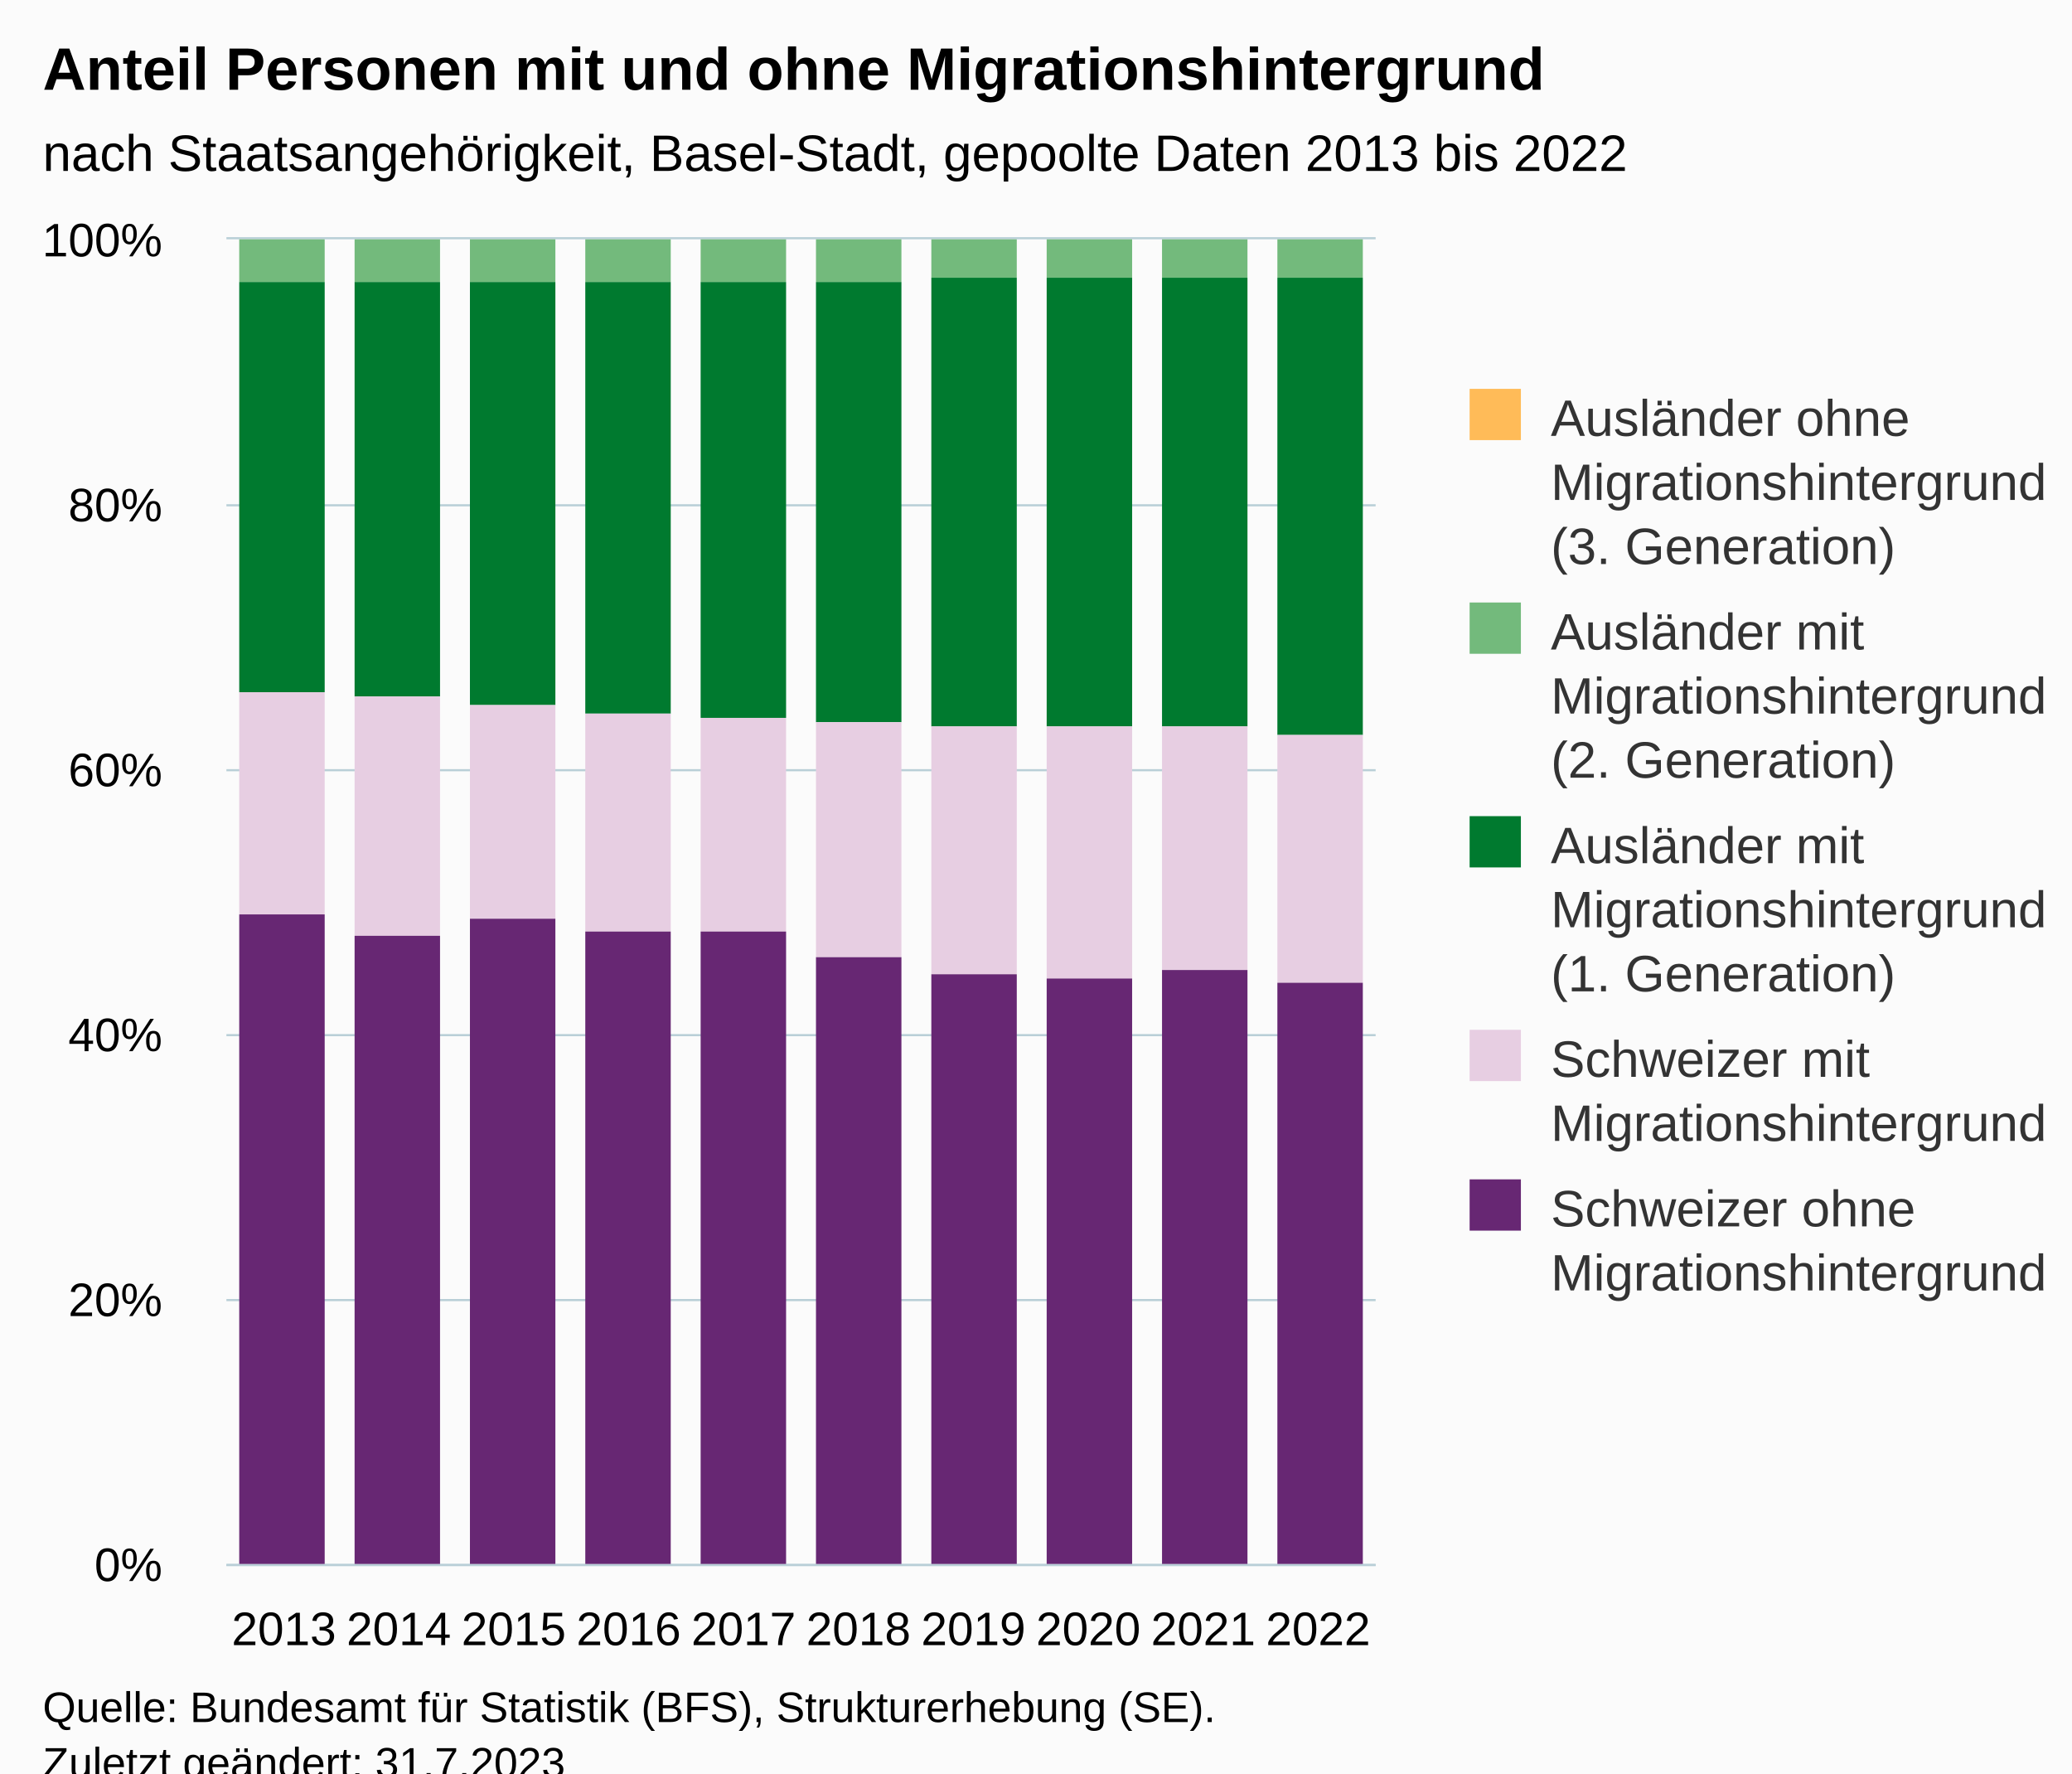
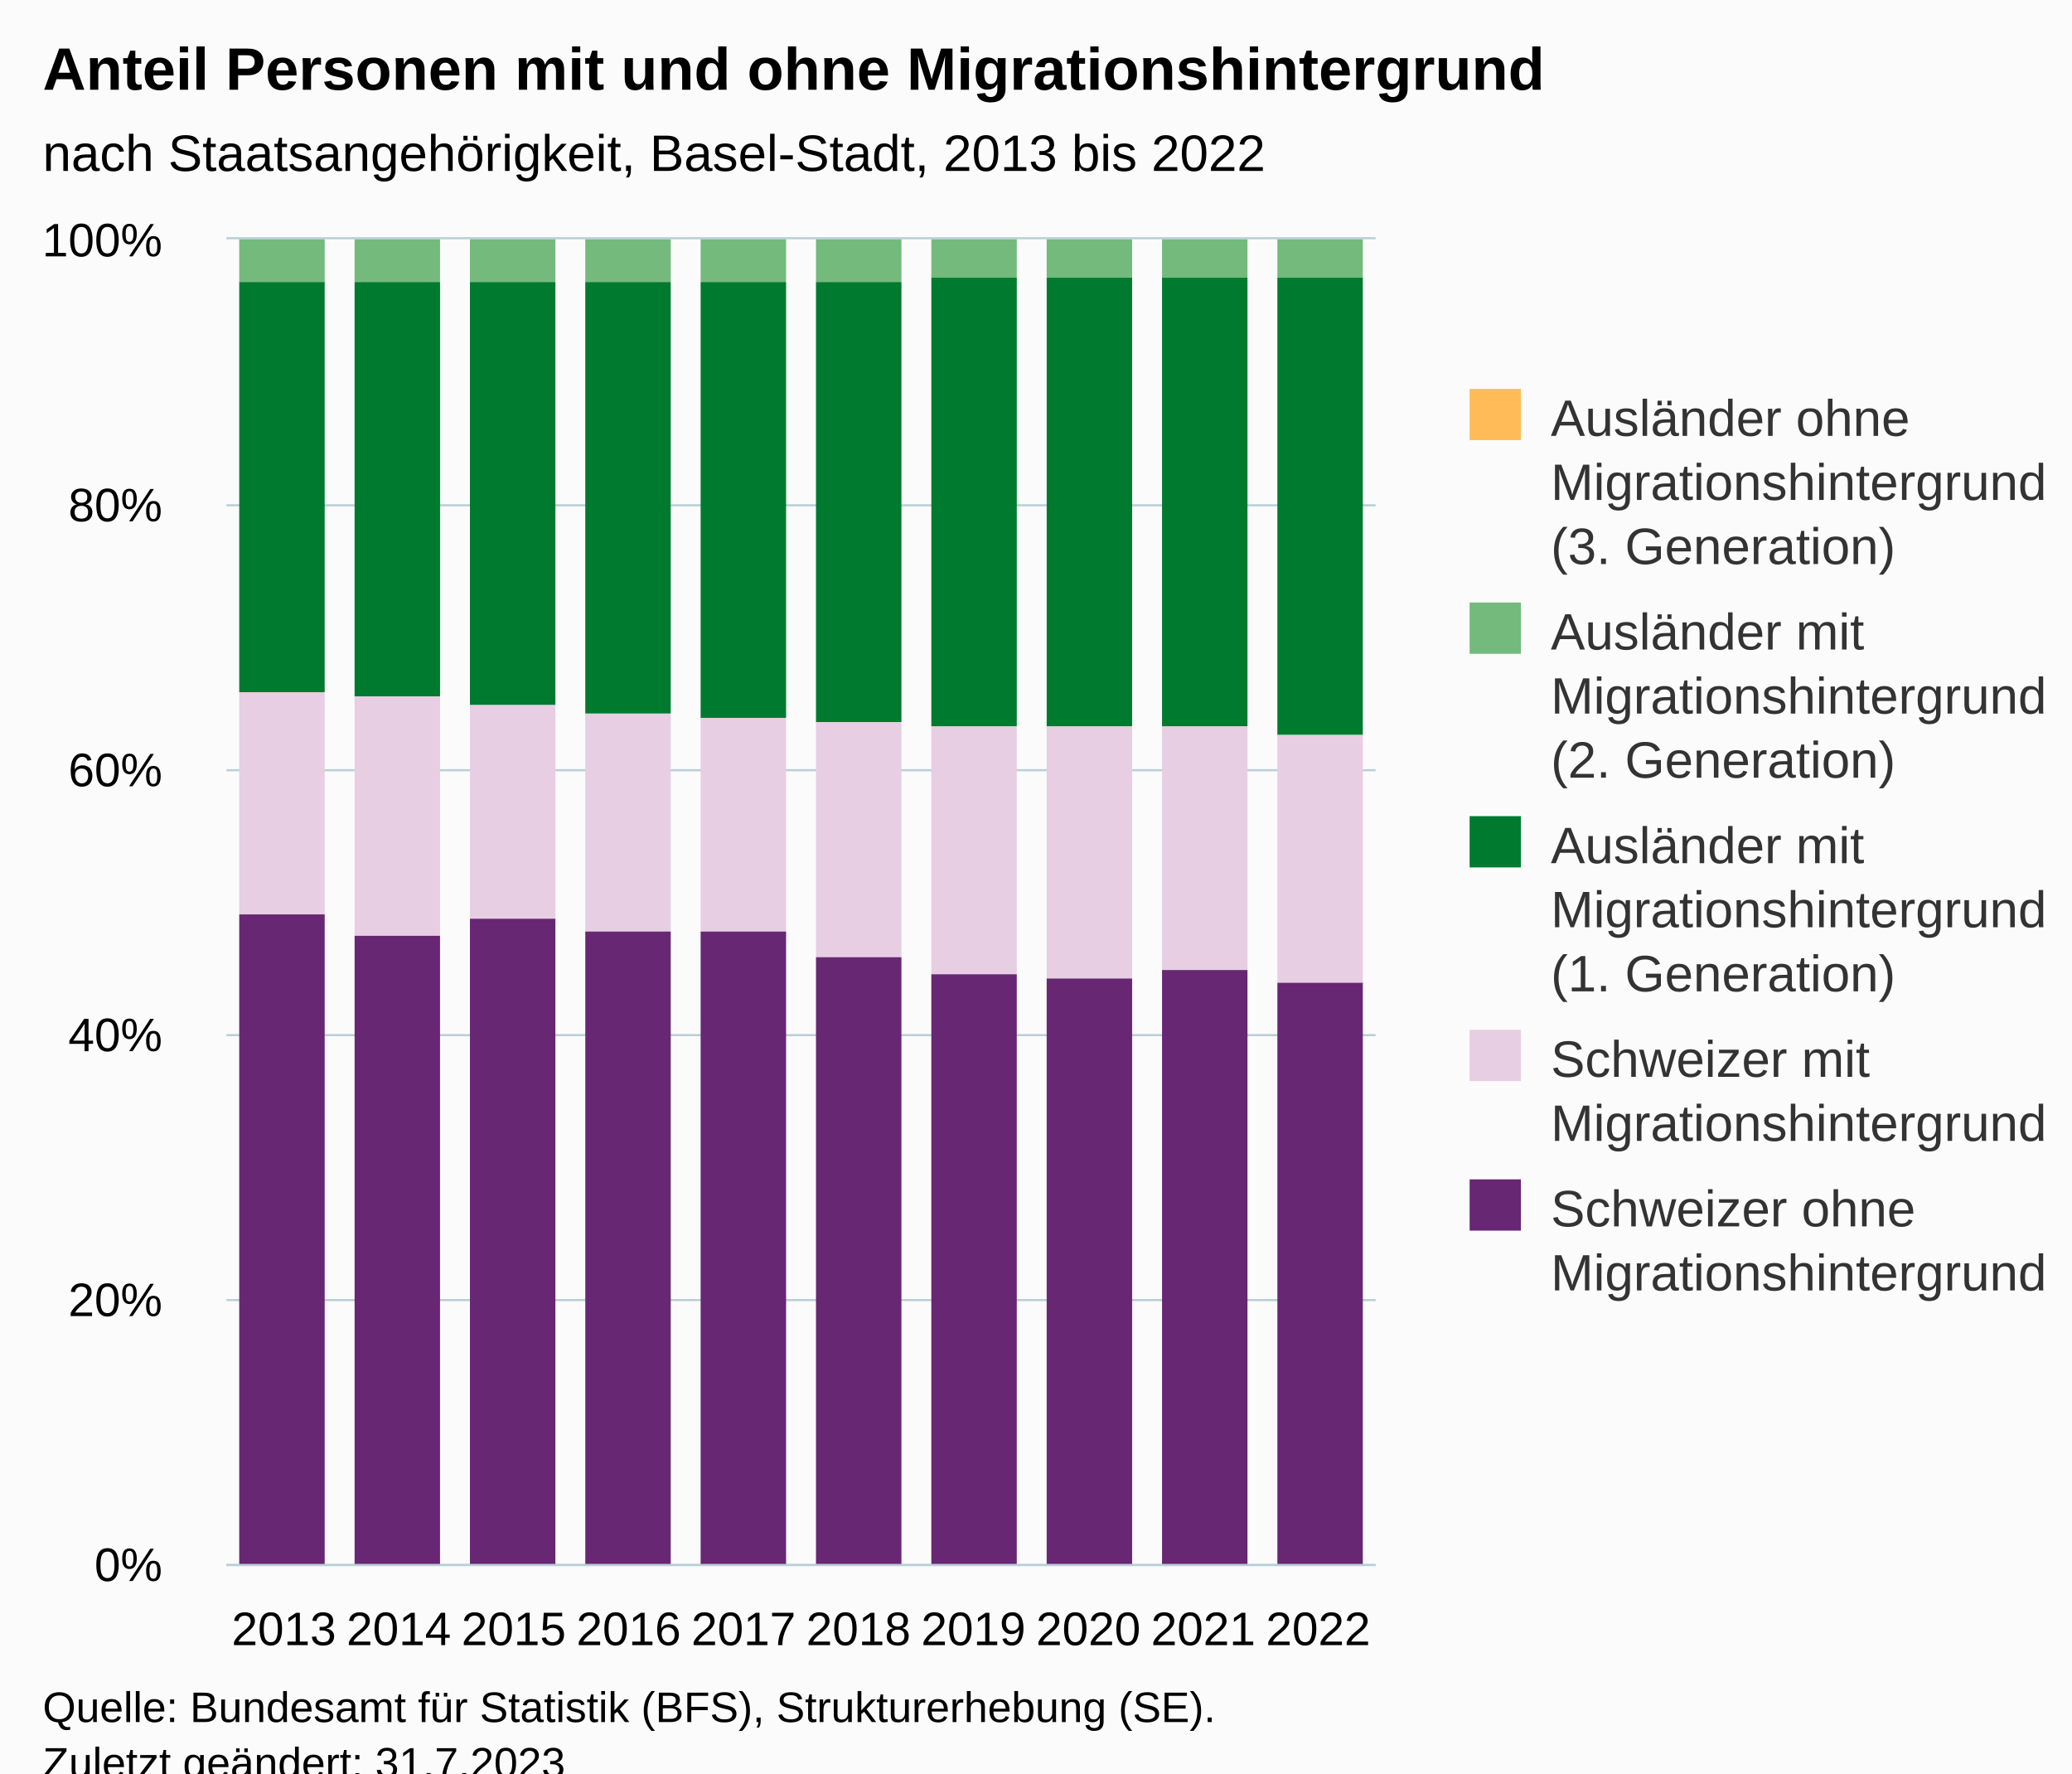
<svg xmlns="http://www.w3.org/2000/svg" version="1.1" class="highcharts-root" style="font-family:Arial;font-size:12px;" viewBox="0 0 485 415">
  <defs>
-     <clipPath id="highcharts-ztdepus-57-">
+     <clipPath id="highcharts-wsh24wd-57-">
      <rect x="0" y="0" width="269" height="310" fill="none" />
    </clipPath>
-     <clipPath id="highcharts-ztdepus-68-">
+     <clipPath id="highcharts-wsh24wd-68-">
      <rect x="0" y="0" width="269" height="310" fill="none" />
    </clipPath>
-     <clipPath id="highcharts-ztdepus-109-">
+     <clipPath id="highcharts-wsh24wd-109-">
      <rect x="53" y="56" width="269" height="310" fill="none" />
    </clipPath>
  </defs>
  <rect fill="#fbfbfb" class="highcharts-background" x="0" y="0" width="485" height="428" rx="0" ry="0" />
  <rect fill="none" class="highcharts-plot-background" x="53" y="56" width="269" height="310" />
  <g class="highcharts-pane-group" data-z-index="0" />
  <g class="highcharts-grid highcharts-xaxis-grid" data-z-index="1">
    <path fill="none" data-z-index="1" class="highcharts-grid-line" d="M 79.5 56 L 79.5 366" opacity="1" />
    <path fill="none" data-z-index="1" class="highcharts-grid-line" d="M 106.5 56 L 106.5 366" opacity="1" />
    <path fill="none" data-z-index="1" class="highcharts-grid-line" d="M 133.5 56 L 133.5 366" opacity="1" />
    <path fill="none" data-z-index="1" class="highcharts-grid-line" d="M 160.5 56 L 160.5 366" opacity="1" />
    <path fill="none" data-z-index="1" class="highcharts-grid-line" d="M 187.5 56 L 187.5 366" opacity="1" />
    <path fill="none" data-z-index="1" class="highcharts-grid-line" d="M 213.5 56 L 213.5 366" opacity="1" />
    <path fill="none" data-z-index="1" class="highcharts-grid-line" d="M 240.5 56 L 240.5 366" opacity="1" />
    <path fill="none" data-z-index="1" class="highcharts-grid-line" d="M 267.5 56 L 267.5 366" opacity="1" />
    <path fill="none" data-z-index="1" class="highcharts-grid-line" d="M 294.5 56 L 294.5 366" opacity="1" />
    <path fill="none" data-z-index="1" class="highcharts-grid-line" d="M 321.5 56 L 321.5 366" opacity="1" />
    <path fill="none" data-z-index="1" class="highcharts-grid-line" d="M 52.5 56 L 52.5 366" opacity="1" />
  </g>
  <g class="highcharts-grid highcharts-yaxis-grid" data-z-index="1">
    <path fill="none" stroke="#B9CFD7" stroke-width="0.5" data-z-index="1" class="highcharts-grid-line" d="M 53 366.25 L 322 366.25" opacity="1" />
    <path fill="none" stroke="#B9CFD7" stroke-width="0.5" data-z-index="1" class="highcharts-grid-line" d="M 53 304.25 L 322 304.25" opacity="1" />
    <path fill="none" stroke="#B9CFD7" stroke-width="0.5" data-z-index="1" class="highcharts-grid-line" d="M 53 242.25 L 322 242.25" opacity="1" />
    <path fill="none" stroke="#B9CFD7" stroke-width="0.5" data-z-index="1" class="highcharts-grid-line" d="M 53 180.25 L 322 180.25" opacity="1" />
    <path fill="none" stroke="#B9CFD7" stroke-width="0.5" data-z-index="1" class="highcharts-grid-line" d="M 53 118.25 L 322 118.25" opacity="1" />
    <path fill="none" stroke="#B9CFD7" stroke-width="0.5" data-z-index="1" class="highcharts-grid-line" d="M 53 55.75 L 322 55.75" opacity="1" />
  </g>
  <rect fill="none" class="highcharts-plot-border" data-z-index="1" x="53" y="56" width="269" height="310" />
  <g class="highcharts-axis highcharts-xaxis" data-z-index="2">
    <path fill="none" class="highcharts-axis-line" stroke="#B9CFD7" stroke-width="0.5" data-z-index="7" d="M 53 366.25 L 322 366.25" />
  </g>
  <g class="highcharts-axis highcharts-yaxis" data-z-index="2">
    <path fill="none" class="highcharts-axis-line" data-z-index="7" d="M 53 56 L 53 366" />
  </g>
  <g class="highcharts-series-group" data-z-index="3">
-     <g class="highcharts-series highcharts-series-0 highcharts-column-series" data-z-index="0.1" opacity="1" transform="translate(53,56) scale(1 1)" clip-path="url(#highcharts-ztdepus-68-)">
+     <g class="highcharts-series highcharts-series-0 highcharts-column-series" data-z-index="0.1" opacity="1" transform="translate(53,56) scale(1 1)" clip-path="url(#highcharts-wsh24wd-68-)">
      <rect x="3" y="1" width="20" height="0" fill="#FFBB58" opacity="1" class="highcharts-point" />
      <rect x="30" y="1" width="20" height="0" fill="#FFBB58" opacity="1" class="highcharts-point" />
      <rect x="57" y="1" width="20" height="0" fill="#FFBB58" opacity="1" class="highcharts-point" />
      <rect x="84" y="1" width="20" height="0" fill="#FFBB58" opacity="1" class="highcharts-point" />
      <rect x="111" y="1" width="20" height="0" fill="#FFBB58" opacity="1" class="highcharts-point" />
      <rect x="138" y="1" width="20" height="0" fill="#FFBB58" opacity="1" class="highcharts-point" />
      <rect x="165" y="1" width="20" height="0" fill="#FFBB58" opacity="1" class="highcharts-point" />
      <rect x="192" y="1" width="20" height="0" fill="#FFBB58" opacity="1" class="highcharts-point" />
      <rect x="219" y="1" width="20" height="0" fill="#FFBB58" opacity="1" class="highcharts-point" />
      <rect x="246" y="1" width="20" height="0" fill="#FFBB58" opacity="1" class="highcharts-point" />
    </g>
    <g class="highcharts-markers highcharts-series-0 highcharts-column-series" data-z-index="0.1" opacity="1" transform="translate(53,56) scale(1 1)" clip-path="none" />
-     <g class="highcharts-series highcharts-series-1 highcharts-column-series" data-z-index="0.1" opacity="1" transform="translate(53,56) scale(1 1)" clip-path="url(#highcharts-ztdepus-68-)">
+     <g class="highcharts-series highcharts-series-1 highcharts-column-series" data-z-index="0.1" opacity="1" transform="translate(53,56) scale(1 1)" clip-path="url(#highcharts-wsh24wd-68-)">
      <rect x="3" y="0" width="20" height="10" fill="#73BA7C" opacity="1" class="highcharts-point" />
      <rect x="30" y="0" width="20" height="10" fill="#73BA7C" opacity="1" class="highcharts-point" />
      <rect x="57" y="0" width="20" height="10" fill="#73BA7C" opacity="1" class="highcharts-point" />
      <rect x="84" y="0" width="20" height="10" fill="#73BA7C" opacity="1" class="highcharts-point" />
      <rect x="111" y="0" width="20" height="10" fill="#73BA7C" opacity="1" class="highcharts-point" />
      <rect x="138" y="0" width="20" height="10" fill="#73BA7C" opacity="1" class="highcharts-point" />
      <rect x="165" y="0" width="20" height="9" fill="#73BA7C" opacity="1" class="highcharts-point" />
      <rect x="192" y="0" width="20" height="9" fill="#73BA7C" opacity="1" class="highcharts-point" />
      <rect x="219" y="0" width="20" height="9" fill="#73BA7C" opacity="1" class="highcharts-point" />
      <rect x="246" y="0" width="20" height="9" fill="#73BA7C" opacity="1" class="highcharts-point" />
    </g>
    <g class="highcharts-markers highcharts-series-1 highcharts-column-series" data-z-index="0.1" opacity="1" transform="translate(53,56) scale(1 1)" clip-path="none" />
-     <g class="highcharts-series highcharts-series-2 highcharts-column-series" data-z-index="0.1" opacity="1" transform="translate(53,56) scale(1 1)" clip-path="url(#highcharts-ztdepus-68-)">
+     <g class="highcharts-series highcharts-series-2 highcharts-column-series" data-z-index="0.1" opacity="1" transform="translate(53,56) scale(1 1)" clip-path="url(#highcharts-wsh24wd-68-)">
      <rect x="3" y="10" width="20" height="96" fill="#007A2F" opacity="1" class="highcharts-point" />
      <rect x="30" y="10" width="20" height="97" fill="#007A2F" opacity="1" class="highcharts-point" />
      <rect x="57" y="10" width="20" height="99" fill="#007A2F" opacity="1" class="highcharts-point" />
      <rect x="84" y="10" width="20" height="101" fill="#007A2F" opacity="1" class="highcharts-point" />
      <rect x="111" y="10" width="20" height="102" fill="#007A2F" opacity="1" class="highcharts-point" />
      <rect x="138" y="10" width="20" height="103" fill="#007A2F" opacity="1" class="highcharts-point" />
      <rect x="165" y="9" width="20" height="105" fill="#007A2F" opacity="1" class="highcharts-point" />
      <rect x="192" y="9" width="20" height="105" fill="#007A2F" opacity="1" class="highcharts-point" />
      <rect x="219" y="9" width="20" height="105" fill="#007A2F" opacity="1" class="highcharts-point" />
      <rect x="246" y="9" width="20" height="107" fill="#007A2F" opacity="1" class="highcharts-point" />
    </g>
    <g class="highcharts-markers highcharts-series-2 highcharts-column-series" data-z-index="0.1" opacity="1" transform="translate(53,56) scale(1 1)" clip-path="none" />
-     <g class="highcharts-series highcharts-series-3 highcharts-column-series" data-z-index="0.1" opacity="1" transform="translate(53,56) scale(1 1)" clip-path="url(#highcharts-ztdepus-68-)">
+     <g class="highcharts-series highcharts-series-3 highcharts-column-series" data-z-index="0.1" opacity="1" transform="translate(53,56) scale(1 1)" clip-path="url(#highcharts-wsh24wd-68-)">
      <rect x="3" y="106" width="20" height="52" fill="#E7CEE2" opacity="1" class="highcharts-point" />
      <rect x="30" y="107" width="20" height="56" fill="#E7CEE2" opacity="1" class="highcharts-point" />
      <rect x="57" y="109" width="20" height="50" fill="#E7CEE2" opacity="1" class="highcharts-point" />
      <rect x="84" y="111" width="20" height="51" fill="#E7CEE2" opacity="1" class="highcharts-point" />
      <rect x="111" y="112" width="20" height="50" fill="#E7CEE2" opacity="1" class="highcharts-point" />
      <rect x="138" y="113" width="20" height="55" fill="#E7CEE2" opacity="1" class="highcharts-point" />
      <rect x="165" y="114" width="20" height="58" fill="#E7CEE2" opacity="1" class="highcharts-point" />
      <rect x="192" y="114" width="20" height="59" fill="#E7CEE2" opacity="1" class="highcharts-point" />
      <rect x="219" y="114" width="20" height="57" fill="#E7CEE2" opacity="1" class="highcharts-point" />
      <rect x="246" y="116" width="20" height="58" fill="#E7CEE2" opacity="1" class="highcharts-point" />
    </g>
    <g class="highcharts-markers highcharts-series-3 highcharts-column-series" data-z-index="0.1" opacity="1" transform="translate(53,56) scale(1 1)" clip-path="none" />
-     <g class="highcharts-series highcharts-series-4 highcharts-column-series" data-z-index="0.1" opacity="1" transform="translate(53,56) scale(1 1)" clip-path="url(#highcharts-ztdepus-68-)">
+     <g class="highcharts-series highcharts-series-4 highcharts-column-series" data-z-index="0.1" opacity="1" transform="translate(53,56) scale(1 1)" clip-path="url(#highcharts-wsh24wd-68-)">
      <rect x="3" y="158" width="20" height="153" fill="#672773" opacity="1" class="highcharts-point" />
      <rect x="30" y="163" width="20" height="148" fill="#672773" opacity="1" class="highcharts-point" />
      <rect x="57" y="159" width="20" height="152" fill="#672773" opacity="1" class="highcharts-point" />
      <rect x="84" y="162" width="20" height="149" fill="#672773" opacity="1" class="highcharts-point" />
      <rect x="111" y="162" width="20" height="149" fill="#672773" opacity="1" class="highcharts-point" />
      <rect x="138" y="168" width="20" height="143" fill="#672773" opacity="1" class="highcharts-point" />
      <rect x="165" y="172" width="20" height="139" fill="#672773" opacity="1" class="highcharts-point" />
      <rect x="192" y="173" width="20" height="138" fill="#672773" opacity="1" class="highcharts-point" />
      <rect x="219" y="171" width="20" height="140" fill="#672773" opacity="1" class="highcharts-point" />
      <rect x="246" y="174" width="20" height="137" fill="#672773" opacity="1" class="highcharts-point" />
    </g>
    <g class="highcharts-markers highcharts-series-4 highcharts-column-series" data-z-index="0.1" opacity="1" transform="translate(53,56) scale(1 1)" clip-path="none" />
  </g>
  <text x="10" text-anchor="start" class="highcharts-title" data-z-index="4" style="color:#000000;font-size:14px;font-weight:bold;fill:#000000;" y="21">
    <tspan>Anteil Personen mit und ohne Migrationshintergrund</tspan>
  </text>
  <text x="10" text-anchor="start" class="highcharts-subtitle" data-z-index="4" style="color:#000000;font-size:12px;fill:#000000;" y="40">
-     <tspan>nach Staatsangehörigkeit, Basel-Stadt, gepoolte Daten 2013 bis 2022</tspan>
+     <tspan>nach Staatsangehörigkeit, Basel-Stadt, 2013 bis 2022</tspan>
  </text>
  <text x="10" text-anchor="start" class="highcharts-caption" data-z-index="4" style="color:#666666;fill:#666666;" y="400" />
  <g class="highcharts-legend" data-z-index="7" transform="translate(334,84)">
    <rect fill="none" class="highcharts-legend-box" rx="0" ry="0" x="0" y="0" width="141" height="231" visibility="visible" />
    <g data-z-index="1">
      <g>
        <g class="highcharts-legend-item highcharts-column-series highcharts-color-undefined highcharts-series-0" data-z-index="1" transform="translate(8,3)">
          <text x="21" style="color:#333333;cursor:pointer;font-size:12px;font-weight:normal;fill:#333333;" text-anchor="start" data-z-index="2" y="15">
            <tspan>Ausländer ohne</tspan>
            <tspan dy="15" x="21">Migrationshintergrund</tspan>
            <tspan dy="15" x="21">(3. Generation)</tspan>
          </text>
          <rect x="2" y="4" width="12" height="12" fill="#FFBB58" class="highcharts-point" data-z-index="3" />
        </g>
        <g class="highcharts-legend-item highcharts-column-series highcharts-color-undefined highcharts-series-1" data-z-index="1" transform="translate(8,53)">
          <text x="21" y="15" style="color:#333333;cursor:pointer;font-size:12px;font-weight:normal;fill:#333333;" text-anchor="start" data-z-index="2">
            <tspan>Ausländer mit</tspan>
            <tspan dy="15" x="21">Migrationshintergrund</tspan>
            <tspan dy="15" x="21">(2. Generation)</tspan>
          </text>
          <rect x="2" y="4" width="12" height="12" fill="#73BA7C" class="highcharts-point" data-z-index="3" />
        </g>
        <g class="highcharts-legend-item highcharts-column-series highcharts-color-undefined highcharts-series-2" data-z-index="1" transform="translate(8,103)">
          <text x="21" y="15" style="color:#333333;cursor:pointer;font-size:12px;font-weight:normal;fill:#333333;" text-anchor="start" data-z-index="2">
            <tspan>Ausländer mit</tspan>
            <tspan dy="15" x="21">Migrationshintergrund</tspan>
            <tspan dy="15" x="21">(1. Generation)</tspan>
          </text>
          <rect x="2" y="4" width="12" height="12" fill="#007A2F" class="highcharts-point" data-z-index="3" />
        </g>
        <g class="highcharts-legend-item highcharts-column-series highcharts-color-undefined highcharts-series-3" data-z-index="1" transform="translate(8,153)">
          <text x="21" y="15" style="color:#333333;cursor:pointer;font-size:12px;font-weight:normal;fill:#333333;" text-anchor="start" data-z-index="2">
            <tspan>Schweizer mit</tspan>
            <tspan dy="15" x="21">Migrationshintergrund</tspan>
          </text>
          <rect x="2" y="4" width="12" height="12" fill="#E7CEE2" class="highcharts-point" data-z-index="3" />
        </g>
        <g class="highcharts-legend-item highcharts-column-series highcharts-color-undefined highcharts-series-4" data-z-index="1" transform="translate(8,188)">
          <text x="21" y="15" style="color:#333333;cursor:pointer;font-size:12px;font-weight:normal;fill:#333333;" text-anchor="start" data-z-index="2">
            <tspan>Schweizer ohne</tspan>
            <tspan dy="15" x="21">Migrationshintergrund</tspan>
          </text>
          <rect x="2" y="4" width="12" height="12" fill="#672773" class="highcharts-point" data-z-index="3" />
        </g>
      </g>
    </g>
  </g>
  <g class="highcharts-axis-labels highcharts-xaxis-labels" data-z-index="7">
    <text x="66.45" style="color:#000000;cursor:default;font-size:11px;white-space:nowrap;fill:#000000;" text-anchor="middle" transform="translate(0,0)" y="385" opacity="1">
      <tspan>2013</tspan>
    </text>
    <text x="93.35" style="color:#000000;cursor:default;font-size:11px;white-space:nowrap;fill:#000000;" text-anchor="middle" transform="translate(0,0)" y="385" opacity="1">
      <tspan>2014</tspan>
    </text>
    <text x="120.25" style="color:#000000;cursor:default;font-size:11px;white-space:nowrap;fill:#000000;" text-anchor="middle" transform="translate(0,0)" y="385" opacity="1">
      <tspan>2015</tspan>
    </text>
    <text x="147.15" style="color:#000000;cursor:default;font-size:11px;white-space:nowrap;fill:#000000;" text-anchor="middle" transform="translate(0,0)" y="385" opacity="1">
      <tspan>2016</tspan>
    </text>
    <text x="174.05" style="color:#000000;cursor:default;font-size:11px;white-space:nowrap;fill:#000000;" text-anchor="middle" transform="translate(0,0)" y="385" opacity="1">
      <tspan>2017</tspan>
    </text>
    <text x="200.95" style="color:#000000;cursor:default;font-size:11px;white-space:nowrap;fill:#000000;" text-anchor="middle" transform="translate(0,0)" y="385" opacity="1">
      <tspan>2018</tspan>
    </text>
    <text x="227.85" style="color:#000000;cursor:default;font-size:11px;white-space:nowrap;fill:#000000;" text-anchor="middle" transform="translate(0,0)" y="385" opacity="1">
      <tspan>2019</tspan>
    </text>
    <text x="254.75" style="color:#000000;cursor:default;font-size:11px;white-space:nowrap;fill:#000000;" text-anchor="middle" transform="translate(0,0)" y="385" opacity="1">
      <tspan>2020</tspan>
    </text>
    <text x="281.65" style="color:#000000;cursor:default;font-size:11px;white-space:nowrap;fill:#000000;" text-anchor="middle" transform="translate(0,0)" y="385" opacity="1">
      <tspan>2021</tspan>
    </text>
    <text x="308.55" style="color:#000000;cursor:default;font-size:11px;white-space:nowrap;fill:#000000;" text-anchor="middle" transform="translate(0,0)" y="385" opacity="1">
      <tspan>2022</tspan>
    </text>
  </g>
  <g class="highcharts-axis-labels highcharts-yaxis-labels" data-z-index="7">
    <text x="38" style="color:#000000;cursor:default;font-size:11px;white-space:nowrap;fill:#000000;" text-anchor="end" transform="translate(0,0)" y="370" opacity="1">0%</text>
    <text x="38" style="color:#000000;cursor:default;font-size:11px;white-space:nowrap;fill:#000000;" text-anchor="end" transform="translate(0,0)" y="308" opacity="1">20%</text>
    <text x="38" style="color:#000000;cursor:default;font-size:11px;white-space:nowrap;fill:#000000;" text-anchor="end" transform="translate(0,0)" y="246" opacity="1">40%</text>
    <text x="38" style="color:#000000;cursor:default;font-size:11px;white-space:nowrap;fill:#000000;" text-anchor="end" transform="translate(0,0)" y="184" opacity="1">60%</text>
    <text x="38" style="color:#000000;cursor:default;font-size:11px;white-space:nowrap;fill:#000000;" text-anchor="end" transform="translate(0,0)" y="122" opacity="1">80%</text>
    <text x="38" style="color:#000000;cursor:default;font-size:11px;white-space:nowrap;fill:#000000;" text-anchor="end" transform="translate(0,0)" y="60" opacity="1">100%</text>
  </g>
  <text x="10" class="highcharts-credits" text-anchor="start" data-z-index="8" style="cursor:default;color:#000000;font-size:10px;fill:#000000;" y="403">
    <tspan>Quelle: Bundesamt für Statistik (BFS), Strukturerhebung (SE).</tspan>
    <tspan x="10" dy="13">Zuletzt geändert: 31.7.2023</tspan>
  </text>
-   <g class="highcharts-control-points" data-z-index="99" clip-path="url(#highcharts-ztdepus-109-)" />
+   <g class="highcharts-control-points" data-z-index="99" clip-path="url(#highcharts-wsh24wd-109-)" />
</svg>
